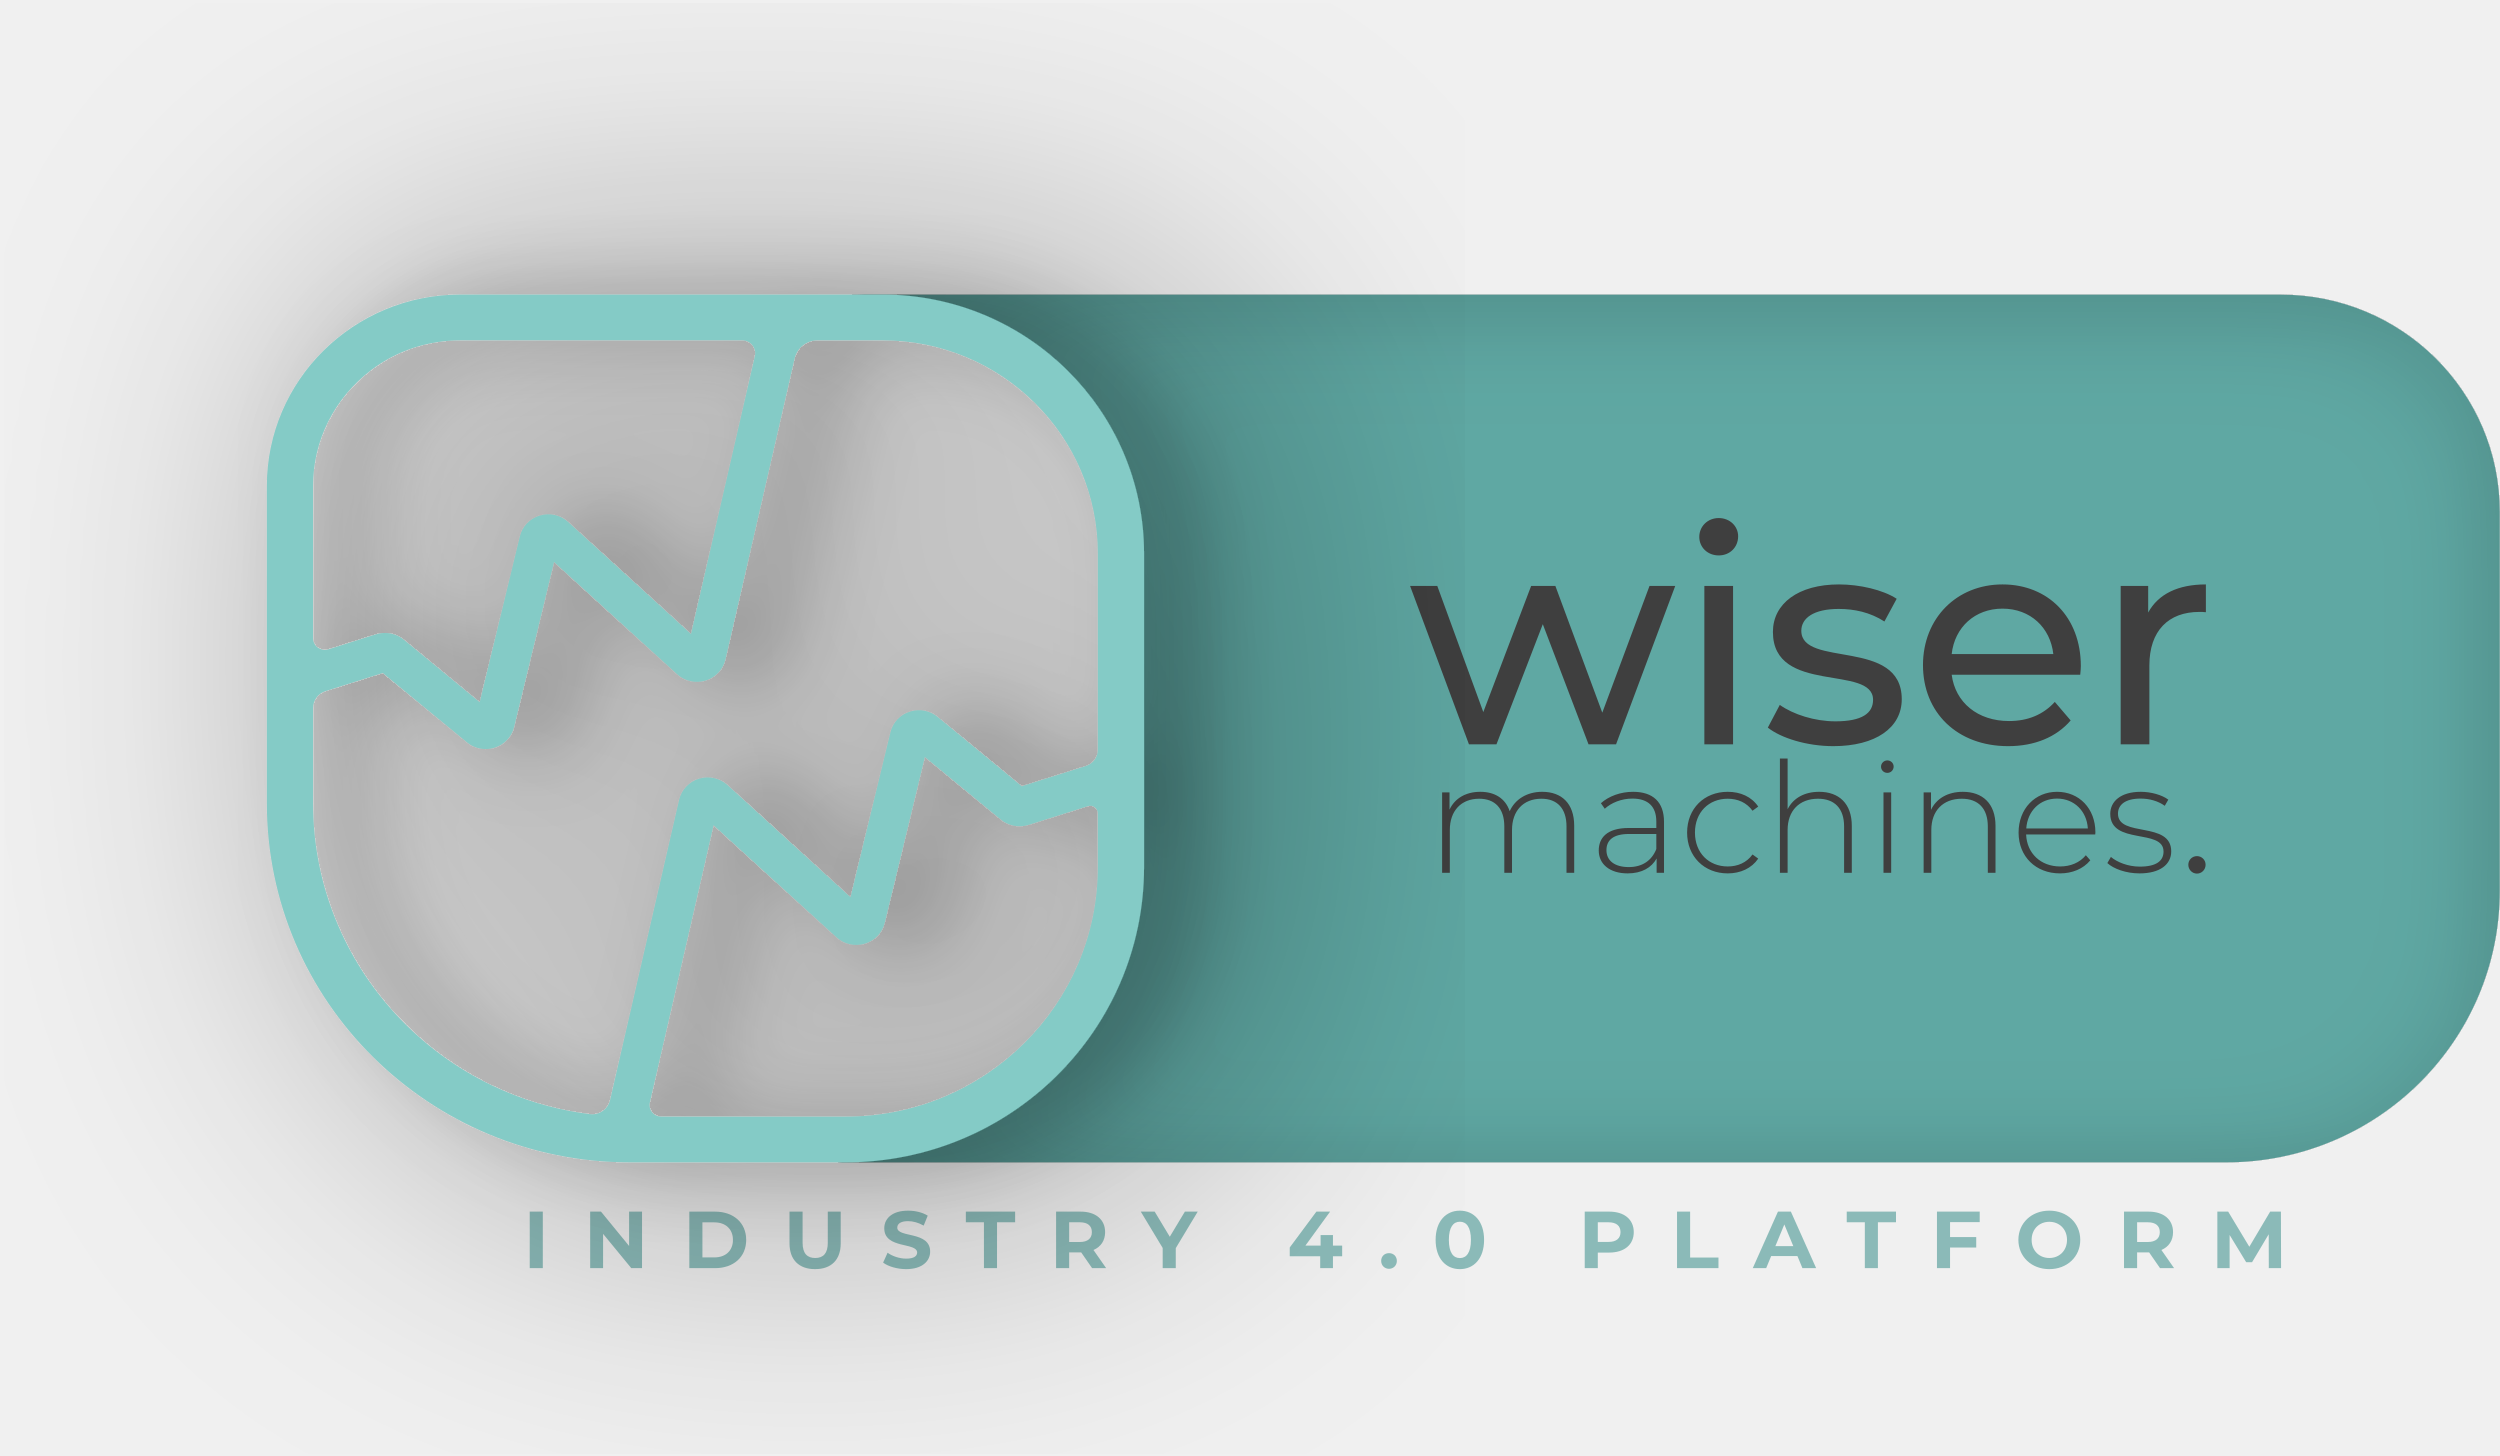
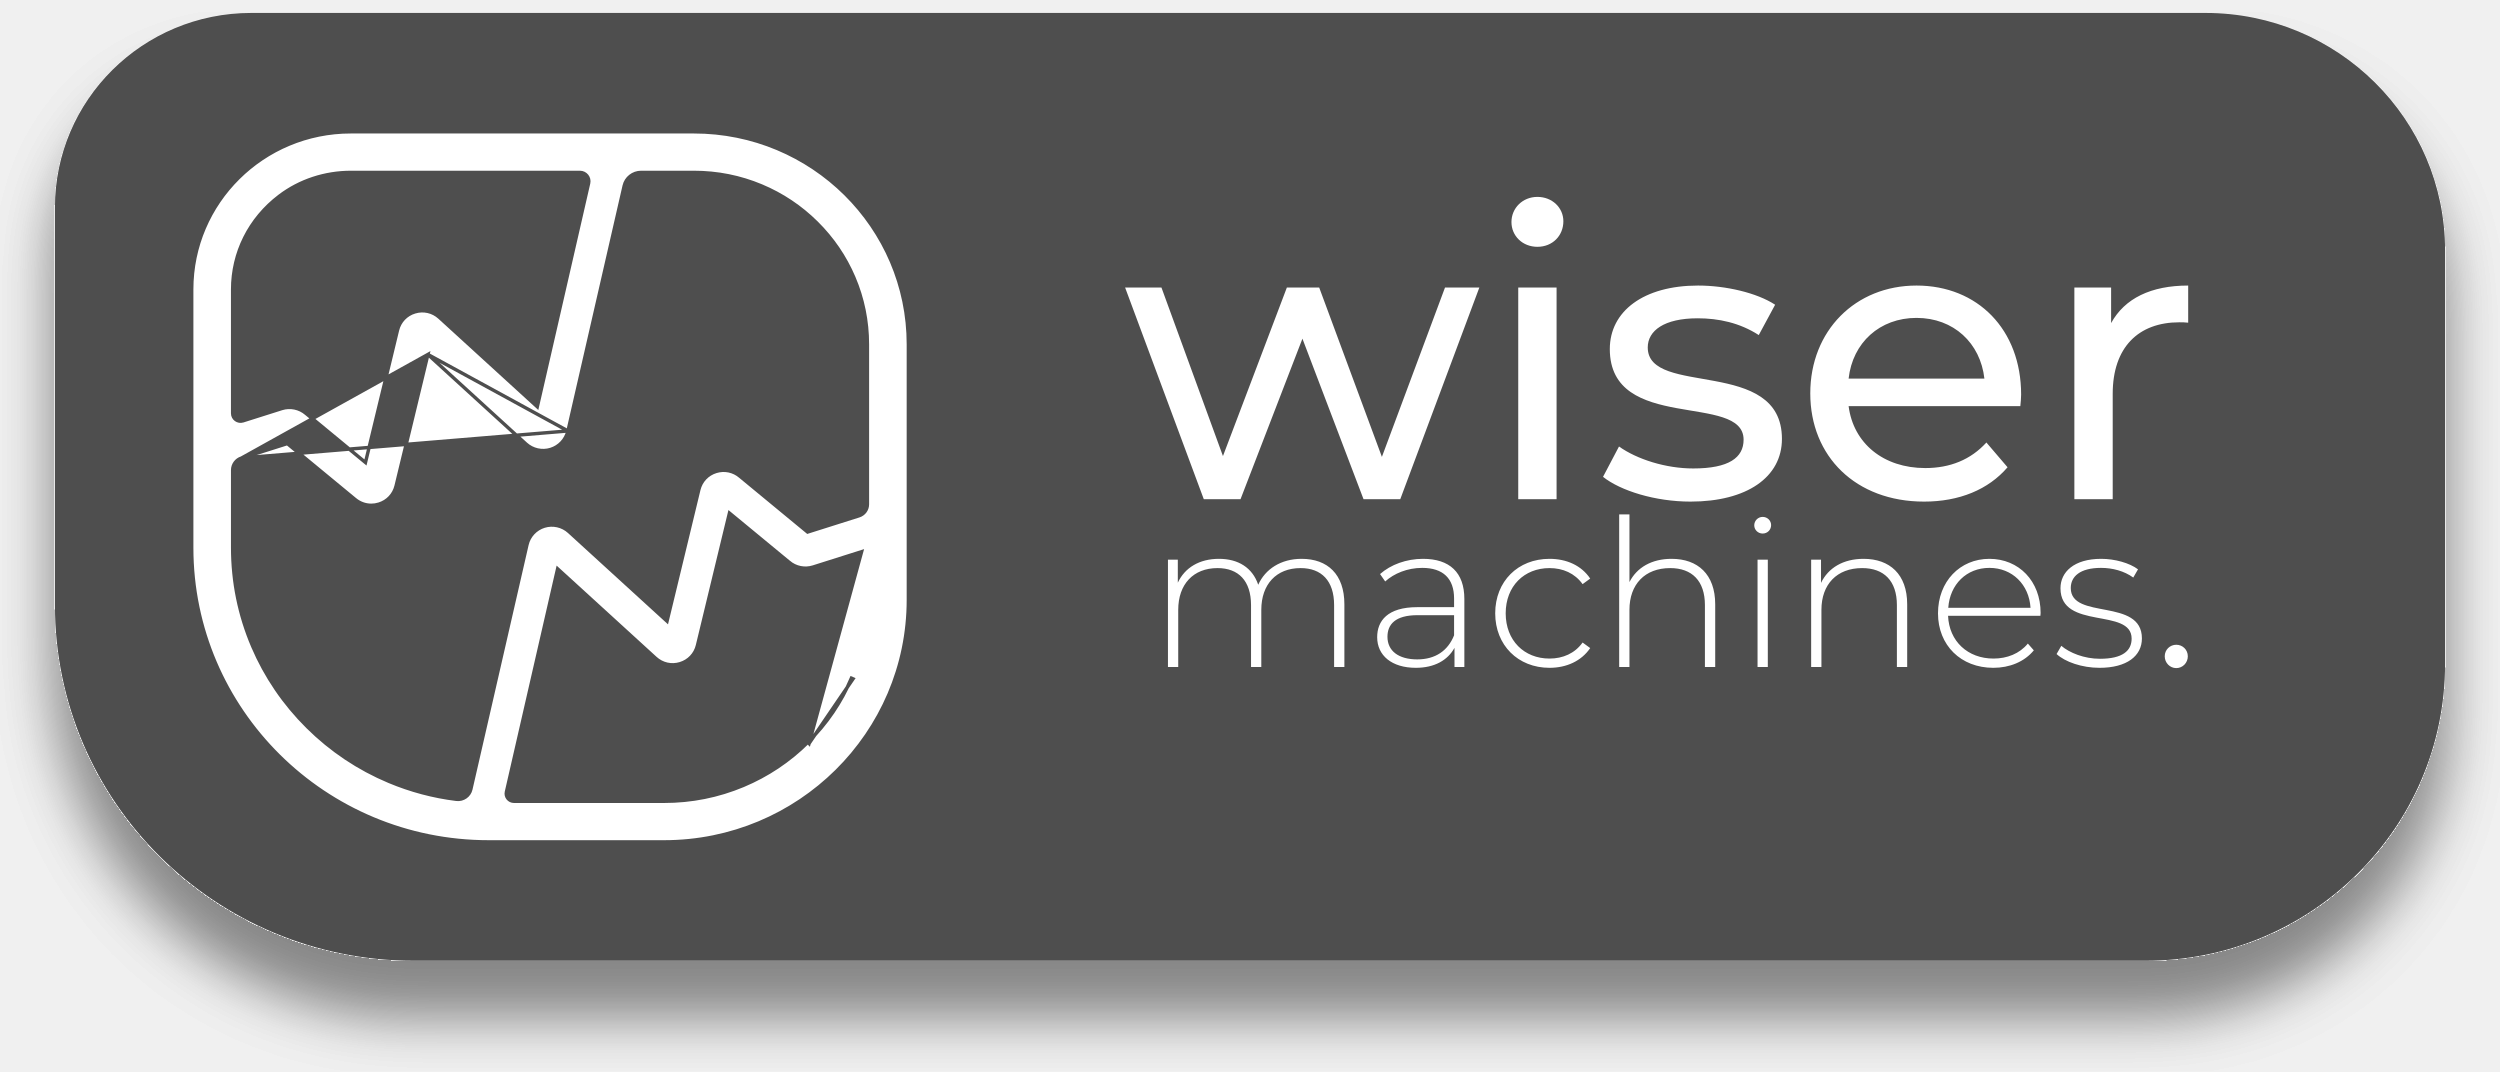
- <svg xmlns="http://www.w3.org/2000/svg" width="347" height="202" viewBox="0 0 347 202" fill="none">
-   <path opacity="0.8" d="M73.527 176.021H75.343V168.173H73.527V176.021ZM87.319 168.173V172.938L83.417 168.173H81.915V176.021H83.709V171.256L87.622 176.021H89.113V168.173H87.319ZM95.679 176.021H99.244C101.812 176.021 103.572 174.474 103.572 172.097C103.572 169.72 101.812 168.173 99.244 168.173H95.679V176.021ZM97.495 174.53V169.664H99.154C100.713 169.664 101.733 170.595 101.733 172.097C101.733 173.6 100.713 174.53 99.154 174.53H97.495ZM113.138 176.156C115.369 176.156 116.692 174.878 116.692 172.568V168.173H114.898V172.501C114.898 173.992 114.259 174.609 113.149 174.609C112.05 174.609 111.4 173.992 111.4 172.501V168.173H109.583V172.568C109.583 174.878 110.906 176.156 113.138 176.156ZM125.774 176.156C128.017 176.156 129.104 175.035 129.104 173.723C129.104 170.842 124.541 171.839 124.541 170.393C124.541 169.9 124.956 169.496 126.032 169.496C126.727 169.496 127.478 169.698 128.207 170.113L128.768 168.734C128.039 168.274 127.03 168.039 126.043 168.039C123.812 168.039 122.736 169.149 122.736 170.483C122.736 173.398 127.299 172.389 127.299 173.858C127.299 174.34 126.862 174.698 125.785 174.698C124.844 174.698 123.857 174.362 123.196 173.88L122.579 175.248C123.274 175.786 124.53 176.156 125.774 176.156ZM136.57 176.021H138.387V169.653H140.898V168.173H134.059V169.653H136.57V176.021ZM153.536 176.021L151.776 173.499C152.796 173.061 153.39 172.198 153.39 171.021C153.39 169.261 152.078 168.173 149.982 168.173H146.584V176.021H148.401V173.835H149.982H150.071L151.585 176.021H153.536ZM151.551 171.021C151.551 171.873 150.991 172.389 149.881 172.389H148.401V169.653H149.881C150.991 169.653 151.551 170.158 151.551 171.021ZM166.245 168.173H164.463L162.366 171.66L160.27 168.173H158.341L161.38 173.218V176.021H163.196V173.241L166.245 168.173ZM186.292 172.893H185.014V171.425H183.298V172.893H181.19L184.621 168.173H182.715L179.015 173.151V174.373H183.242V176.021H185.014V174.373H186.292V172.893ZM192.795 176.111C193.4 176.111 193.882 175.651 193.882 175.012C193.882 174.362 193.4 173.936 192.795 173.936C192.189 173.936 191.707 174.362 191.707 175.012C191.707 175.651 192.189 176.111 192.795 176.111ZM202.628 176.156C204.567 176.156 205.991 174.687 205.991 172.097C205.991 169.507 204.567 168.039 202.628 168.039C200.699 168.039 199.264 169.507 199.264 172.097C199.264 174.687 200.699 176.156 202.628 176.156ZM202.628 174.62C201.731 174.62 201.103 173.88 201.103 172.097C201.103 170.315 201.731 169.575 202.628 169.575C203.536 169.575 204.164 170.315 204.164 172.097C204.164 173.88 203.536 174.62 202.628 174.62ZM223.357 168.173H219.96V176.021H221.776V173.858H223.357C225.454 173.858 226.766 172.77 226.766 171.021C226.766 169.261 225.454 168.173 223.357 168.173ZM223.256 172.378H221.776V169.653H223.256C224.366 169.653 224.927 170.158 224.927 171.021C224.927 171.873 224.366 172.378 223.256 172.378ZM232.772 176.021H238.524V174.541H234.588V168.173H232.772V176.021ZM250.177 176.021H252.083L248.574 168.173H246.78L243.282 176.021H245.143L245.838 174.34H249.482L250.177 176.021ZM246.421 172.961L247.665 169.956L248.91 172.961H246.421ZM258.838 176.021H260.654V169.653H263.165V168.173H256.326V169.653H258.838V176.021ZM274.783 169.631V168.173H268.852V176.021H270.668V173.162H274.301V171.705H270.668V169.631H274.783ZM284.445 176.156C286.912 176.156 288.74 174.441 288.74 172.097C288.74 169.754 286.912 168.039 284.445 168.039C281.968 168.039 280.151 169.765 280.151 172.097C280.151 174.429 281.968 176.156 284.445 176.156ZM284.445 174.609C283.044 174.609 281.99 173.588 281.99 172.097C281.99 170.606 283.044 169.586 284.445 169.586C285.847 169.586 286.901 170.606 286.901 172.097C286.901 173.588 285.847 174.609 284.445 174.609ZM301.765 176.021L300.004 173.499C301.025 173.061 301.619 172.198 301.619 171.021C301.619 169.261 300.307 168.173 298.211 168.173H294.813V176.021H296.63V173.835H298.211H298.3L299.814 176.021H301.765ZM299.78 171.021C299.78 171.873 299.22 172.389 298.11 172.389H296.63V169.653H298.11C299.22 169.653 299.78 170.158 299.78 171.021ZM316.613 176.021L316.591 168.173H315.1L312.207 173.05L309.27 168.173H307.767V176.021H309.471V171.413L311.77 175.192H312.588L314.898 171.312L314.909 176.021H316.613Z" fill="#72ADAA" />
-   <g filter="url(#filter0_i_740_15990)">
-     <path fill-rule="evenodd" clip-rule="evenodd" d="M84.386 161.058C82.911 160.897 81.458 160.666 80.029 160.369C81.462 160.656 82.915 160.887 84.386 161.058ZM116.368 161.331H308.996C329.963 161.331 346.961 144.454 346.962 123.635V71.066C346.962 54.407 333.361 40.902 316.582 40.902H118.125C140.278 40.902 158.236 58.86 158.236 81.013V116.598C158.236 140.362 139.746 159.806 116.368 161.331Z" fill="#5FA8A3" />
-   </g>
-   <g clip-path="url(#clip0_740_15990)">
-     <path d="M228.954 81.325L222.398 98.919L215.884 81.325H212.523L205.883 98.836L199.493 81.325H195.717L203.892 103.317H207.709L214.141 86.636L220.49 103.317H224.307L232.523 81.325H228.954ZM238.557 77.093C240.134 77.093 241.254 75.931 241.254 74.437C241.254 73.026 240.092 71.906 238.557 71.906C237.022 71.906 235.86 73.068 235.86 74.52C235.86 75.972 237.022 77.093 238.557 77.093ZM236.565 103.317H240.549V81.325H236.565V103.317ZM254.462 103.566C260.312 103.566 263.964 101.035 263.964 97.052C263.964 88.504 250.022 92.736 250.022 87.549C250.022 85.806 251.723 84.52 255.209 84.52C257.366 84.52 259.566 84.977 261.557 86.263L263.259 83.109C261.35 81.865 258.113 81.118 255.25 81.118C249.607 81.118 246.08 83.773 246.08 87.715C246.08 96.471 259.981 92.197 259.981 97.135C259.981 99.002 258.445 100.122 254.752 100.122C251.889 100.122 248.902 99.168 247.034 97.84L245.374 100.994C247.2 102.446 250.81 103.566 254.462 103.566ZM288.819 92.446C288.819 85.682 284.296 81.118 277.947 81.118C271.598 81.118 266.909 85.806 266.909 92.321C266.909 98.877 271.64 103.566 278.735 103.566C282.387 103.566 285.416 102.321 287.408 99.998L285.208 97.425C283.59 99.209 281.432 100.081 278.86 100.081C274.503 100.081 271.391 97.508 270.893 93.649H288.736C288.777 93.276 288.819 92.778 288.819 92.446ZM277.947 84.479C281.806 84.479 284.586 87.093 285.001 90.786H270.893C271.308 87.051 274.129 84.479 277.947 84.479ZM298.167 85.018V81.325H294.35V103.317H298.333V92.363C298.333 87.549 300.989 84.935 305.263 84.935C305.554 84.935 305.844 84.935 306.176 84.977V81.118C302.317 81.118 299.578 82.445 298.167 85.018Z" fill="#3F3F3F" />
-     <path d="M214.055 109.903C211.897 109.903 210.273 110.971 209.546 112.595C208.948 110.821 207.474 109.903 205.465 109.903C203.436 109.903 201.919 110.821 201.192 112.381V109.988H200.167V121.141H201.235V115.201C201.235 112.552 202.795 110.864 205.316 110.864C207.495 110.864 208.799 112.189 208.799 114.71V121.141H209.867V115.201C209.867 112.552 211.427 110.864 213.948 110.864C216.127 110.864 217.431 112.189 217.431 114.71V121.141H218.499V114.625C218.499 111.505 216.747 109.903 214.055 109.903ZM226.67 109.903C224.94 109.903 223.316 110.501 222.205 111.484L222.739 112.253C223.658 111.42 225.047 110.843 226.585 110.843C228.764 110.843 229.897 111.954 229.897 114.026V114.924H226.072C222.974 114.924 221.906 116.355 221.906 118.043C221.906 119.945 223.423 121.227 225.923 121.227C227.867 121.227 229.234 120.436 229.94 119.154V121.141H230.965V114.069C230.965 111.313 229.427 109.903 226.67 109.903ZM226.072 120.351C224.107 120.351 222.974 119.453 222.974 118.001C222.974 116.719 223.786 115.757 226.094 115.757H229.897V117.851C229.256 119.453 227.952 120.351 226.072 120.351ZM239.81 121.227C241.584 121.227 243.122 120.522 244.041 119.176L243.25 118.599C242.439 119.731 241.199 120.265 239.81 120.265C237.182 120.265 235.259 118.385 235.259 115.565C235.259 112.744 237.182 110.864 239.81 110.864C241.199 110.864 242.439 111.398 243.25 112.531L244.041 111.954C243.122 110.586 241.584 109.903 239.81 109.903C236.541 109.903 234.17 112.232 234.17 115.565C234.17 118.877 236.541 121.227 239.81 121.227ZM252.5 109.903C250.427 109.903 248.889 110.8 248.12 112.317V105.288H247.052V121.141H248.12V115.201C248.12 112.552 249.722 110.864 252.35 110.864C254.615 110.864 255.961 112.189 255.961 114.71V121.141H257.03V114.625C257.03 111.505 255.213 109.903 252.5 109.903ZM261.962 107.275C262.453 107.275 262.838 106.89 262.838 106.399C262.838 105.929 262.453 105.544 261.962 105.544C261.471 105.544 261.086 105.95 261.086 106.42C261.086 106.89 261.471 107.275 261.962 107.275ZM261.428 121.141H262.496V109.988H261.428V121.141ZM272.447 109.903C270.332 109.903 268.772 110.843 268.024 112.403V109.988H266.999V121.141H268.067V115.201C268.067 112.552 269.67 110.864 272.298 110.864C274.563 110.864 275.909 112.189 275.909 114.71V121.141H276.977V114.625C276.977 111.505 275.161 109.903 272.447 109.903ZM290.84 115.522C290.84 112.21 288.575 109.903 285.52 109.903C282.464 109.903 280.178 112.253 280.178 115.565C280.178 118.877 282.55 121.227 285.926 121.227C287.614 121.227 289.152 120.607 290.135 119.411L289.515 118.706C288.661 119.753 287.357 120.265 285.947 120.265C283.276 120.265 281.332 118.471 281.225 115.821H290.819C290.819 115.714 290.84 115.607 290.84 115.522ZM285.52 110.843C287.891 110.843 289.644 112.574 289.793 114.988H281.247C281.418 112.552 283.148 110.843 285.52 110.843ZM296.965 121.227C299.807 121.227 301.367 119.988 301.367 118.171C301.367 113.92 293.974 116.291 293.974 112.937C293.974 111.74 294.936 110.843 297.115 110.843C298.311 110.843 299.529 111.163 300.47 111.847L300.96 110.992C300.085 110.33 298.547 109.903 297.136 109.903C294.316 109.903 292.905 111.27 292.905 112.958C292.905 117.338 300.298 114.945 300.298 118.193C300.298 119.453 299.358 120.287 297.008 120.287C295.363 120.287 293.846 119.667 292.992 118.941L292.5 119.795C293.376 120.607 295.128 121.227 296.965 121.227ZM304.938 121.256C305.595 121.256 306.137 120.713 306.137 120.028C306.137 119.343 305.595 118.829 304.938 118.829C304.281 118.829 303.739 119.343 303.739 120.028C303.739 120.713 304.281 121.256 304.938 121.256Z" fill="#3F3F3F" />
-   </g>
-   <g filter="url(#filter1_d_740_15990)">
-     <g filter="url(#filter2_d_740_15990)">
-       <path d="M122.471 40.888H63.909C49.069 40.888 37.038 52.79 37.038 67.47V111.468C37.038 139.006 59.606 161.331 87.444 161.331H117.373C140.248 161.331 158.792 142.987 158.792 120.358V76.819C158.792 56.976 142.531 40.888 122.471 40.888ZM51.543 51.338C55.091 48.643 59.464 47.231 63.937 47.231H103.01C104.176 47.231 105.041 48.303 104.782 49.428L95.913 88.012L78.849 72.453C77.78 71.478 76.311 71.146 74.918 71.565C73.526 71.985 72.494 73.07 72.155 74.47L66.585 97.479L56.101 88.841C55.037 87.925 53.55 87.62 52.203 88.045L45.592 90.135C44.532 90.471 43.447 89.688 43.447 88.586V67.47C43.45 61.154 46.357 55.278 51.543 51.338ZM56.337 142.242C52.293 138.242 49.12 133.588 46.905 128.406C44.612 123.044 43.45 117.347 43.45 111.468V98.256C43.45 97.19 44.146 96.246 45.172 95.921L53.134 93.404L64.75 102.976C65.502 103.625 66.439 103.966 67.401 103.966C67.806 103.966 68.217 103.906 68.619 103.781C69.998 103.357 71.023 102.274 71.359 100.884L76.898 77.998L93.988 93.579C95.048 94.545 96.563 94.884 97.94 94.46C99.317 94.036 100.372 92.91 100.69 91.518L110.293 49.738C110.629 48.271 111.948 47.231 113.468 47.231H122.469C126.509 47.231 130.426 48.012 134.11 49.554C137.67 51.044 140.87 53.179 143.619 55.898C146.368 58.618 148.526 61.782 150.032 65.305C151.59 68.949 152.38 72.822 152.38 76.82V104.091C152.38 105.109 151.715 106.01 150.734 106.32L141.817 109.139L130.201 99.568C129.132 98.645 127.691 98.344 126.332 98.762C124.953 99.186 123.928 100.269 123.592 101.659L118.053 124.546L100.965 108.967C99.905 108.001 98.39 107.662 97.013 108.086C95.636 108.51 94.581 109.637 94.261 111.028L84.68 152.712C84.392 153.967 83.189 154.812 81.898 154.651C77.913 154.158 74.037 153.13 70.32 151.575C65.085 149.379 60.378 146.24 56.337 142.242ZM149.633 133.836C147.87 137.959 145.346 141.663 142.127 144.846C138.91 148.028 135.166 150.526 130.998 152.27C126.686 154.074 122.102 154.99 117.375 154.99H91.762C90.727 154.99 89.959 154.039 90.189 153.04L99.04 114.532L116.105 130.089C117.174 131.063 118.644 131.396 120.036 130.977C121.428 130.557 122.46 129.472 122.8 128.072L128.369 105.061L138.853 113.7C139.918 114.616 141.404 114.921 142.752 114.495L151.012 111.884C151.69 111.67 152.383 112.171 152.383 112.875V120.357C152.382 125.036 151.456 129.571 149.633 133.836Z" fill="#84CBC6" />
-     </g>
+ <svg xmlns="http://www.w3.org/2000/svg" width="182" height="78" viewBox="0 0 182 78" fill="none">
+   <g filter="url(#filter0_dd_9_906)">
+     <path d="M156.201 69.942H30.121C15.694 69.942 4 58.355 4 44.063V15.103C3.999 7.282 10.398 0.942 18.292 0.942H160.557C170.19 0.942 178 8.68 178 18.225V48.344C177.999 60.273 168.24 69.942 156.201 69.942Z" fill="#4E4E4E" />
+     <path d="M105.196 20.934L100.602 33.261L96.038 20.934H93.683L89.031 33.202L84.554 20.934H81.908L87.636 36.342H90.31L94.817 24.655L99.265 36.342H101.939L107.696 20.934H105.196ZM111.923 17.968C113.028 17.968 113.813 17.154 113.813 16.108C113.813 15.119 112.999 14.334 111.923 14.334C110.848 14.334 110.034 15.148 110.034 16.166C110.034 17.183 110.848 17.968 111.923 17.968ZM110.528 36.342H113.319V20.934H110.528V36.342ZM123.067 36.517C127.166 36.517 129.725 34.743 129.725 31.952C129.725 25.963 119.956 28.929 119.956 25.295C119.956 24.074 121.148 23.172 123.59 23.172C125.102 23.172 126.643 23.492 128.038 24.393L129.23 22.184C127.893 21.312 125.625 20.788 123.619 20.788C119.665 20.788 117.194 22.649 117.194 25.411C117.194 31.545 126.934 28.551 126.934 32.01C126.934 33.319 125.858 34.104 123.27 34.104C121.264 34.104 119.171 33.435 117.863 32.505L116.7 34.714C117.979 35.732 120.509 36.517 123.067 36.517ZM147.138 28.725C147.138 23.986 143.97 20.788 139.521 20.788C135.073 20.788 131.788 24.074 131.788 28.638C131.788 33.231 135.102 36.517 140.074 36.517C142.632 36.517 144.754 35.645 146.15 34.017L144.609 32.214C143.475 33.464 141.963 34.075 140.161 34.075C137.108 34.075 134.928 32.272 134.579 29.568H147.08C147.109 29.307 147.138 28.958 147.138 28.725ZM139.521 23.143C142.225 23.143 144.173 24.975 144.464 27.562H134.579C134.87 24.946 136.847 23.143 139.521 23.143ZM153.689 23.521V20.934H151.014V36.342H153.805V28.667C153.805 25.295 155.666 23.463 158.66 23.463C158.864 23.463 159.067 23.463 159.3 23.492V20.788C156.596 20.788 154.677 21.719 153.689 23.521Z" fill="white" />
+     <path d="M94.757 40.683C93.245 40.683 92.108 41.432 91.599 42.57C91.179 41.327 90.147 40.683 88.739 40.683C87.317 40.683 86.254 41.327 85.745 42.42V40.743H85.027V48.558H85.775V44.396C85.775 42.54 86.868 41.357 88.635 41.357C90.162 41.357 91.075 42.285 91.075 44.052V48.558H91.823V44.396C91.823 42.54 92.916 41.357 94.682 41.357C96.209 41.357 97.123 42.285 97.123 44.052V48.558H97.871V43.992C97.871 41.806 96.644 40.683 94.757 40.683ZM103.596 40.683C102.384 40.683 101.246 41.103 100.468 41.791L100.842 42.33C101.486 41.746 102.459 41.342 103.536 41.342C105.063 41.342 105.857 42.12 105.857 43.573V44.201H103.177C101.007 44.201 100.258 45.204 100.258 46.387C100.258 47.719 101.321 48.617 103.072 48.617C104.435 48.617 105.393 48.064 105.887 47.165V48.558H106.605V43.602C106.605 41.671 105.527 40.683 103.596 40.683ZM103.177 48.004C101.8 48.004 101.007 47.375 101.007 46.357C101.007 45.459 101.575 44.785 103.192 44.785H105.857V46.252C105.408 47.375 104.495 48.004 103.177 48.004ZM112.803 48.617C114.045 48.617 115.123 48.123 115.767 47.18L115.213 46.776C114.644 47.57 113.776 47.944 112.803 47.944C110.961 47.944 109.614 46.627 109.614 44.65C109.614 42.674 110.961 41.357 112.803 41.357C113.776 41.357 114.644 41.731 115.213 42.525L115.767 42.12C115.123 41.162 114.045 40.683 112.803 40.683C110.512 40.683 108.851 42.315 108.851 44.65C108.851 46.971 110.512 48.617 112.803 48.617ZM121.693 40.683C120.241 40.683 119.163 41.312 118.624 42.375V37.45H117.876V48.558H118.624V44.396C118.624 42.54 119.747 41.357 121.589 41.357C123.175 41.357 124.118 42.285 124.118 44.052V48.558H124.867V43.992C124.867 41.806 123.594 40.683 121.693 40.683ZM128.323 38.842C128.667 38.842 128.937 38.573 128.937 38.228C128.937 37.899 128.667 37.63 128.323 37.63C127.978 37.63 127.709 37.914 127.709 38.243C127.709 38.573 127.978 38.842 128.323 38.842ZM127.949 48.558H128.697V40.743H127.949V48.558ZM135.669 40.683C134.187 40.683 133.094 41.342 132.57 42.435V40.743H131.852V48.558H132.6V44.396C132.6 42.54 133.723 41.357 135.564 41.357C137.151 41.357 138.094 42.285 138.094 44.052V48.558H138.843V43.992C138.843 41.806 137.57 40.683 135.669 40.683ZM148.556 44.62C148.556 42.3 146.969 40.683 144.828 40.683C142.688 40.683 141.086 42.33 141.086 44.65C141.086 46.971 142.747 48.617 145.113 48.617C146.295 48.617 147.373 48.183 148.062 47.345L147.628 46.851C147.029 47.585 146.116 47.944 145.128 47.944C143.256 47.944 141.894 46.686 141.819 44.83H148.541C148.541 44.755 148.556 44.68 148.556 44.62ZM144.828 41.342C146.49 41.342 147.717 42.555 147.822 44.246H141.834C141.954 42.54 143.167 41.342 144.828 41.342ZM152.847 48.617C154.838 48.617 155.931 47.749 155.931 46.477C155.931 43.498 150.752 45.159 150.752 42.809C150.752 41.971 151.425 41.342 152.952 41.342C153.79 41.342 154.644 41.567 155.302 42.046L155.647 41.447C155.033 40.983 153.955 40.683 152.967 40.683C150.991 40.683 150.003 41.642 150.003 42.824C150.003 45.893 155.183 44.216 155.183 46.492C155.183 47.375 154.524 47.959 152.877 47.959C151.725 47.959 150.662 47.525 150.063 47.016L149.719 47.614C150.332 48.183 151.56 48.617 152.847 48.617ZM158.433 48.638C158.893 48.638 159.273 48.258 159.273 47.778C159.273 47.298 158.893 46.938 158.433 46.938C157.973 46.938 157.593 47.298 157.593 47.778C157.593 48.258 157.973 48.638 158.433 48.638Z" fill="white" />
+     <path d="M31.151 25.805L28.838 35.375C28.684 36.012 28.215 36.509 27.585 36.703C27.402 36.76 27.214 36.788 27.029 36.788C26.589 36.788 26.161 36.631 25.817 36.335L20.917 32.291L17.586 33.345L31.151 25.805ZM31.151 25.805L38.283 32.318L38.283 32.318C38.768 32.761 39.46 32.915 40.09 32.721C40.72 32.527 41.202 32.011 41.348 31.373L31.151 25.805ZM58.898 54.124L58.811 54.035C60.172 52.688 61.239 51.119 61.985 49.373C61.985 49.373 61.985 49.373 61.985 49.373L62.1 49.422L58.898 54.124ZM58.898 54.124L58.811 54.035C57.45 55.384 55.866 56.442 54.104 57.181C52.28 57.945 50.342 58.333 48.342 58.333H37.418C37.056 58.333 36.789 58 36.869 57.653L40.596 41.412L47.716 47.913C48.205 48.359 48.877 48.512 49.513 48.32C50.149 48.128 50.622 47.63 50.777 46.989L50.777 46.989L53.105 37.354L57.421 40.915C57.421 40.915 57.421 40.916 57.422 40.916C57.909 41.335 58.587 41.474 59.203 41.279L59.203 41.279L62.725 40.164L58.898 54.124ZM42.849 13.338L42.849 13.338L39.115 29.611L31.995 23.109C31.507 22.663 30.834 22.511 30.199 22.703C29.563 22.894 29.09 23.392 28.935 24.034L28.935 24.034L26.606 33.668L22.291 30.107C22.291 30.107 22.29 30.106 22.29 30.106C21.803 29.687 21.124 29.548 20.509 29.742L20.509 29.742L17.69 30.635L17.689 30.635C17.316 30.754 16.938 30.477 16.938 30.093V21.073C16.938 21.073 16.938 21.073 16.938 21.073C16.939 18.414 18.16 15.941 20.341 14.281C21.831 13.147 23.67 12.553 25.551 12.553H42.215C42.634 12.553 42.941 12.937 42.849 13.338ZM41.348 31.373L45.443 13.526L45.443 13.526C45.574 12.957 46.085 12.553 46.675 12.553H50.514C52.221 12.553 53.876 12.883 55.431 13.535L55.479 13.42L55.431 13.535C56.935 14.165 58.286 15.068 59.447 16.219C60.608 17.369 61.519 18.708 62.155 20.197C62.812 21.738 63.146 23.376 63.146 25.067V36.716C63.146 37.096 62.899 37.433 62.532 37.549L62.532 37.549L58.793 38.732L53.894 34.689C53.894 34.689 53.893 34.688 53.893 34.688C53.404 34.266 52.745 34.129 52.125 34.32C51.495 34.514 51.026 35.011 50.872 35.648L48.559 45.218L41.428 38.706L41.428 38.706C40.943 38.264 40.251 38.109 39.621 38.303C38.991 38.497 38.509 39.013 38.362 39.651L38.362 39.651L34.276 57.456L34.276 57.456C34.168 57.93 33.714 58.249 33.227 58.189L33.227 58.189C31.539 57.98 29.897 57.543 28.322 56.883C26.104 55.952 24.11 54.62 22.398 52.923C20.685 51.226 19.341 49.251 18.402 47.053L18.287 47.102L18.402 47.053C17.431 44.778 16.939 42.361 16.939 39.867V34.223C16.939 33.823 17.2 33.468 17.586 33.345L41.348 31.373ZM50.515 9.593H25.54C19.142 9.593 13.954 14.732 13.954 21.073V39.867C13.954 51.7 23.636 61.291 35.577 61.291H48.341C58.165 61.291 66.131 53.401 66.131 43.664V25.066C66.131 16.52 59.139 9.593 50.515 9.593Z" fill="white" stroke="#4E4E4E" stroke-width="0.25" />
  </g>
  <defs>
-     <filter id="filter0_i_740_15990" x="80.029" y="40.902" width="266.933" height="122.429" filterUnits="userSpaceOnUse" color-interpolation-filters="sRGB">
-       <feFlood flood-opacity="0" result="BackgroundImageFix" />
-       <feBlend mode="normal" in="SourceGraphic" in2="BackgroundImageFix" result="shape" />
-       <feColorMatrix in="SourceAlpha" type="matrix" values="0 0 0 0 0 0 0 0 0 0 0 0 0 0 0 0 0 0 127 0" result="hardAlpha" />
-       <feOffset dy="2" />
-       <feGaussianBlur stdDeviation="8" />
-       <feComposite in2="hardAlpha" operator="arithmetic" k2="-1" k3="1" />
-       <feColorMatrix type="matrix" values="0 0 0 0 0 0 0 0 0 0 0 0 0 0 0 0 0 0 0.15 0" />
-       <feBlend mode="normal" in2="shape" result="effect1_innerShadow_740_15990" />
-     </filter>
-     <filter id="filter1_d_740_15990" x="0.637" y="0.448" width="202.635" height="201.323" filterUnits="userSpaceOnUse" color-interpolation-filters="sRGB">
+     <filter id="filter0_dd_9_906" x="0" y="0.942" width="182" height="77" filterUnits="userSpaceOnUse" color-interpolation-filters="sRGB">
      <feFlood flood-opacity="0" result="BackgroundImageFix" />
      <feColorMatrix in="SourceAlpha" type="matrix" values="0 0 0 0 0 0 0 0 0 0 0 0 0 0 0 0 0 0 127 0" result="hardAlpha" />
-       <feOffset dx="4.039" />
-       <feGaussianBlur stdDeviation="20.22" />
-       <feColorMatrix type="matrix" values="0 0 0 0 0 0 0 0 0 0 0 0 0 0 0 0 0 0 0.25 0" />
-       <feBlend mode="normal" in2="BackgroundImageFix" result="effect1_dropShadow_740_15990" />
-       <feBlend mode="normal" in="SourceGraphic" in2="effect1_dropShadow_740_15990" result="shape" />
-     </filter>
-     <filter id="filter2_d_740_15990" x="33.038" y="29.888" width="143.755" height="142.443" filterUnits="userSpaceOnUse" color-interpolation-filters="sRGB">
-       <feFlood flood-opacity="0" result="BackgroundImageFix" />
-       <feColorMatrix in="SourceAlpha" type="matrix" values="0 0 0 0 0 0 0 0 0 0 0 0 0 0 0 0 0 0 127 0" result="hardAlpha" />
-       <feOffset dx="7" />
-       <feGaussianBlur stdDeviation="5.5" />
+       <feOffset dy="4" />
+       <feGaussianBlur stdDeviation="2" />
      <feComposite in2="hardAlpha" operator="out" />
      <feColorMatrix type="matrix" values="0 0 0 0 0 0 0 0 0 0 0 0 0 0 0 0 0 0 0.25 0" />
-       <feBlend mode="normal" in2="BackgroundImageFix" result="effect1_dropShadow_740_15990" />
-       <feBlend mode="normal" in="SourceGraphic" in2="effect1_dropShadow_740_15990" result="shape" />
+       <feBlend mode="normal" in2="BackgroundImageFix" result="effect1_dropShadow_9_906" />
+       <feColorMatrix in="SourceAlpha" type="matrix" values="0 0 0 0 0 0 0 0 0 0 0 0 0 0 0 0 0 0 127 0" result="hardAlpha" />
+       <feOffset dy="4" />
+       <feGaussianBlur stdDeviation="2" />
+       <feComposite in2="hardAlpha" operator="out" />
+       <feColorMatrix type="matrix" values="0 0 0 0 0 0 0 0 0 0 0 0 0 0 0 0 0 0 0.25 0" />
+       <feBlend mode="normal" in2="effect1_dropShadow_9_906" result="effect2_dropShadow_9_906" />
+       <feBlend mode="normal" in="SourceGraphic" in2="effect2_dropShadow_9_906" result="shape" />
    </filter>
-     <clipPath id="clip0_740_15990">
-       <rect width="113.061" height="49.823" fill="white" transform="translate(195.038 71.7881)" />
-     </clipPath>
  </defs>
</svg>
